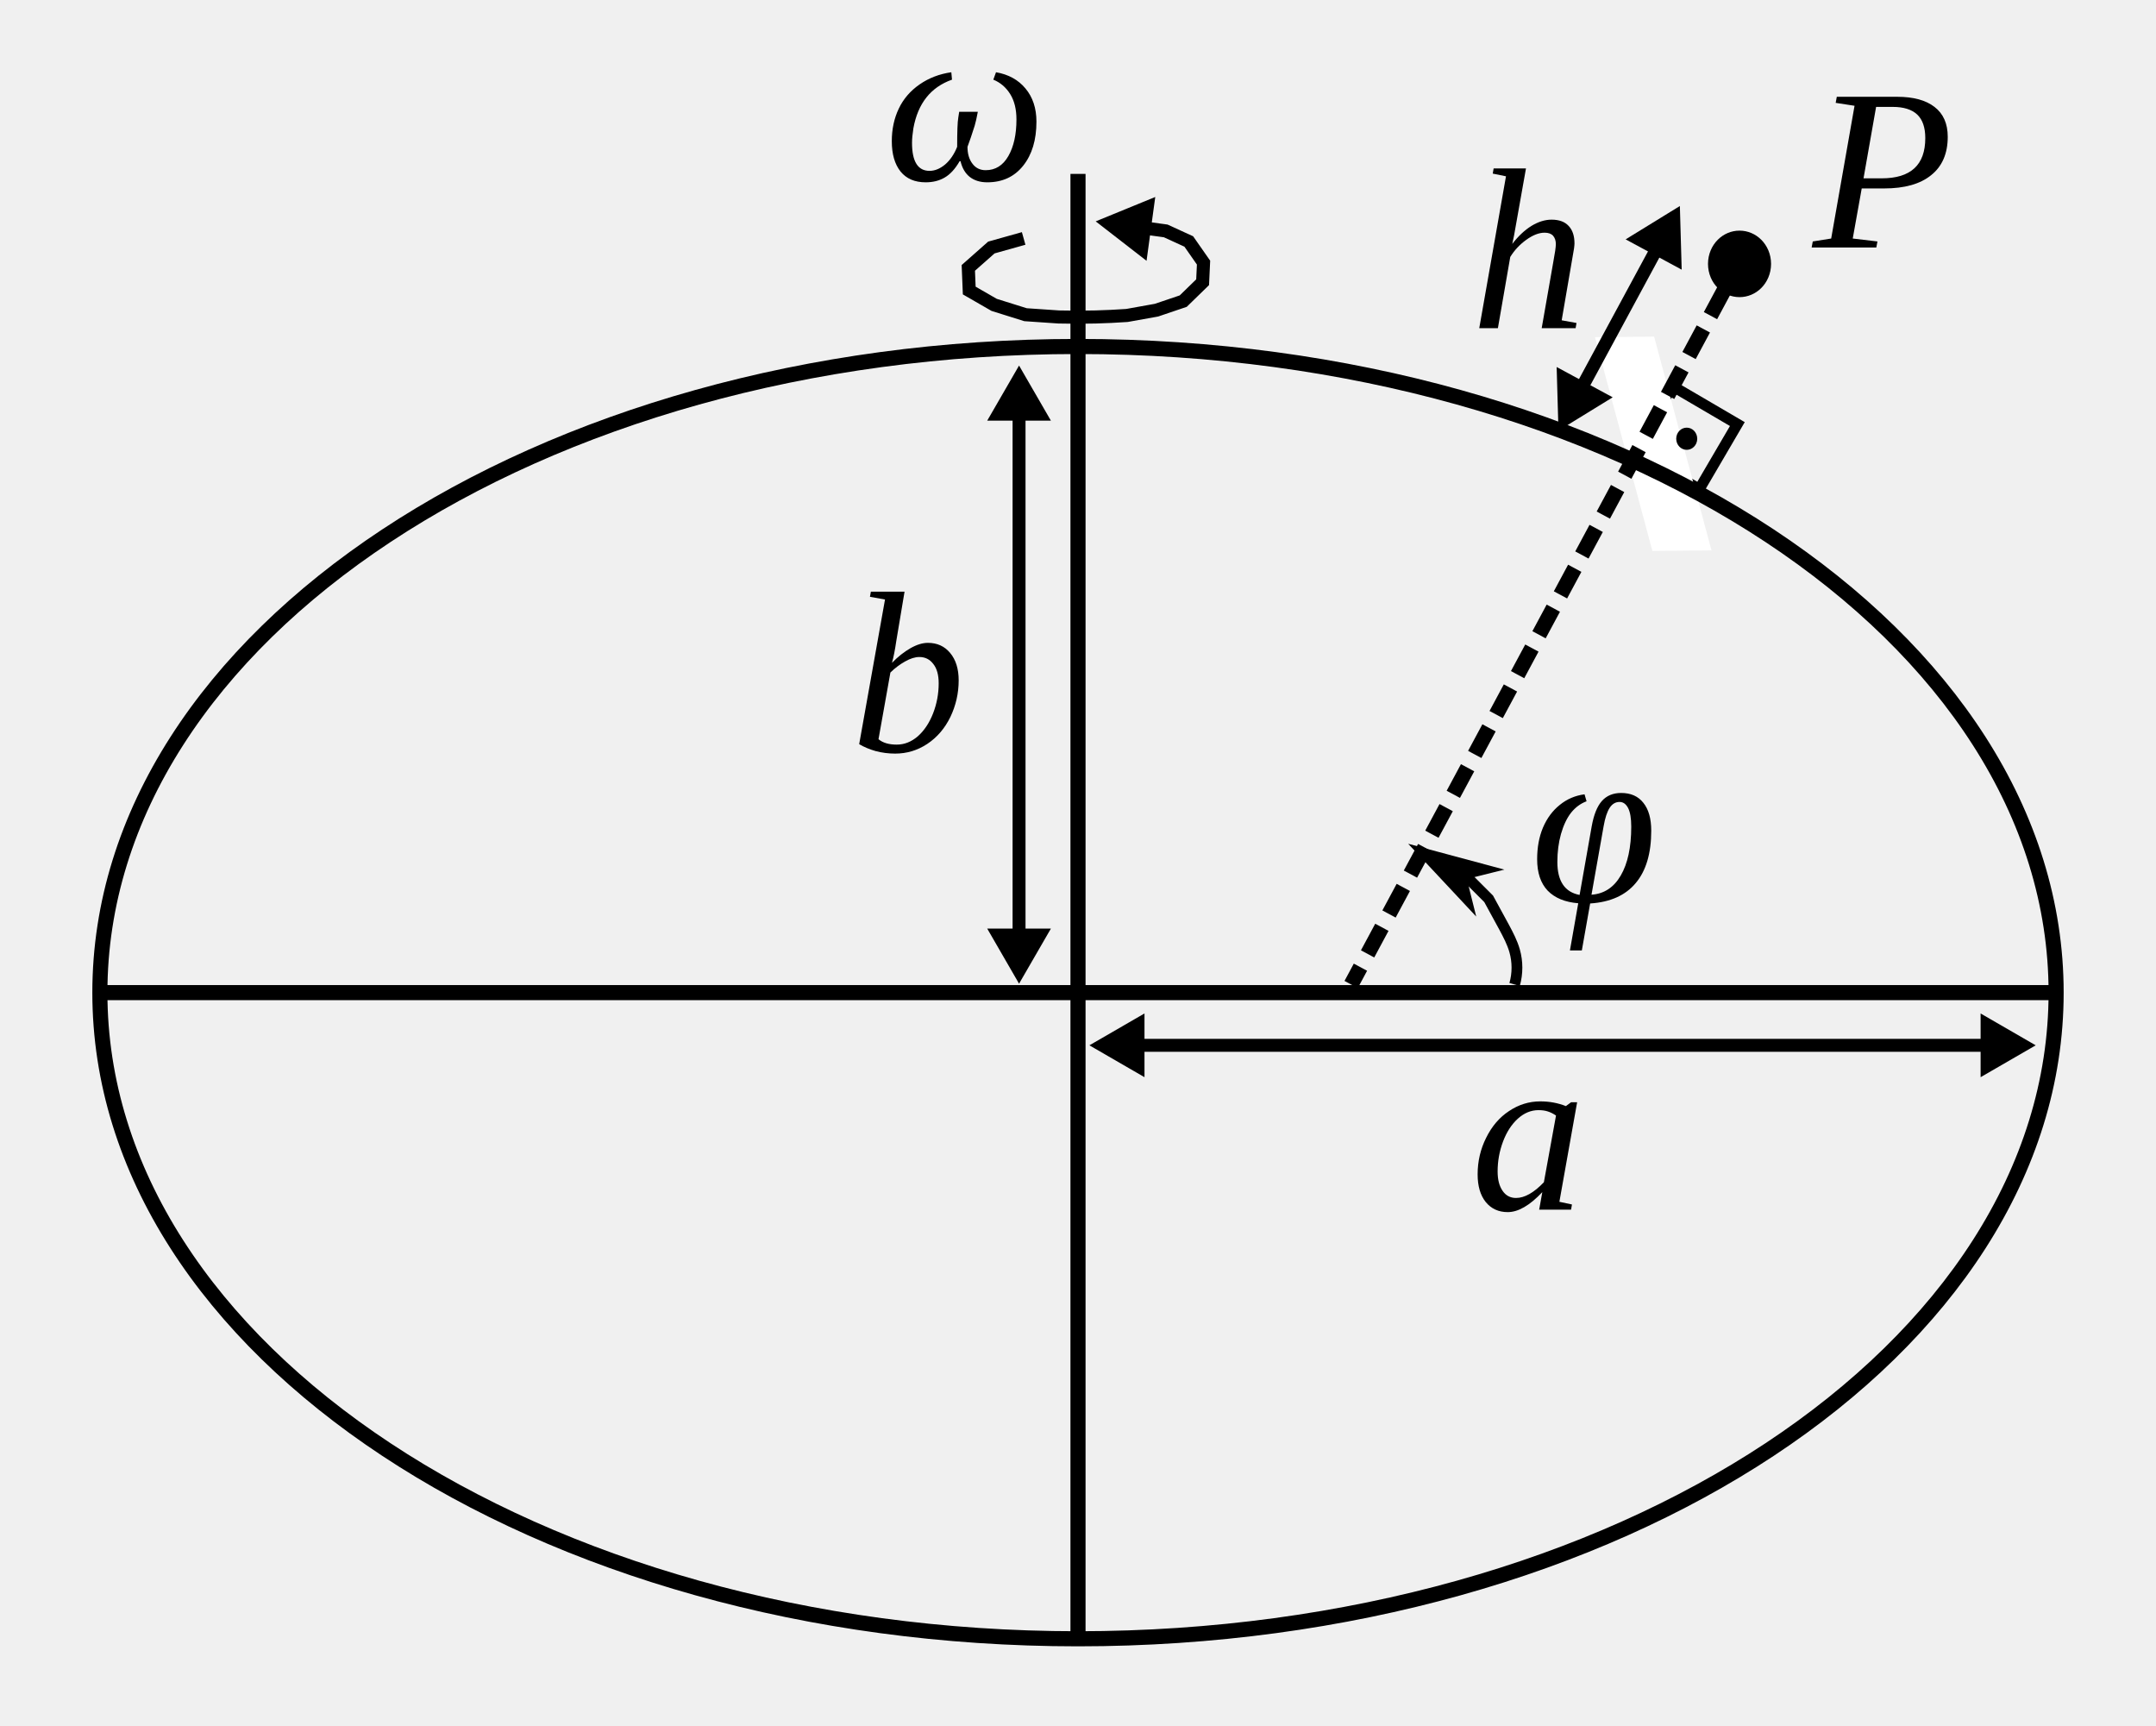
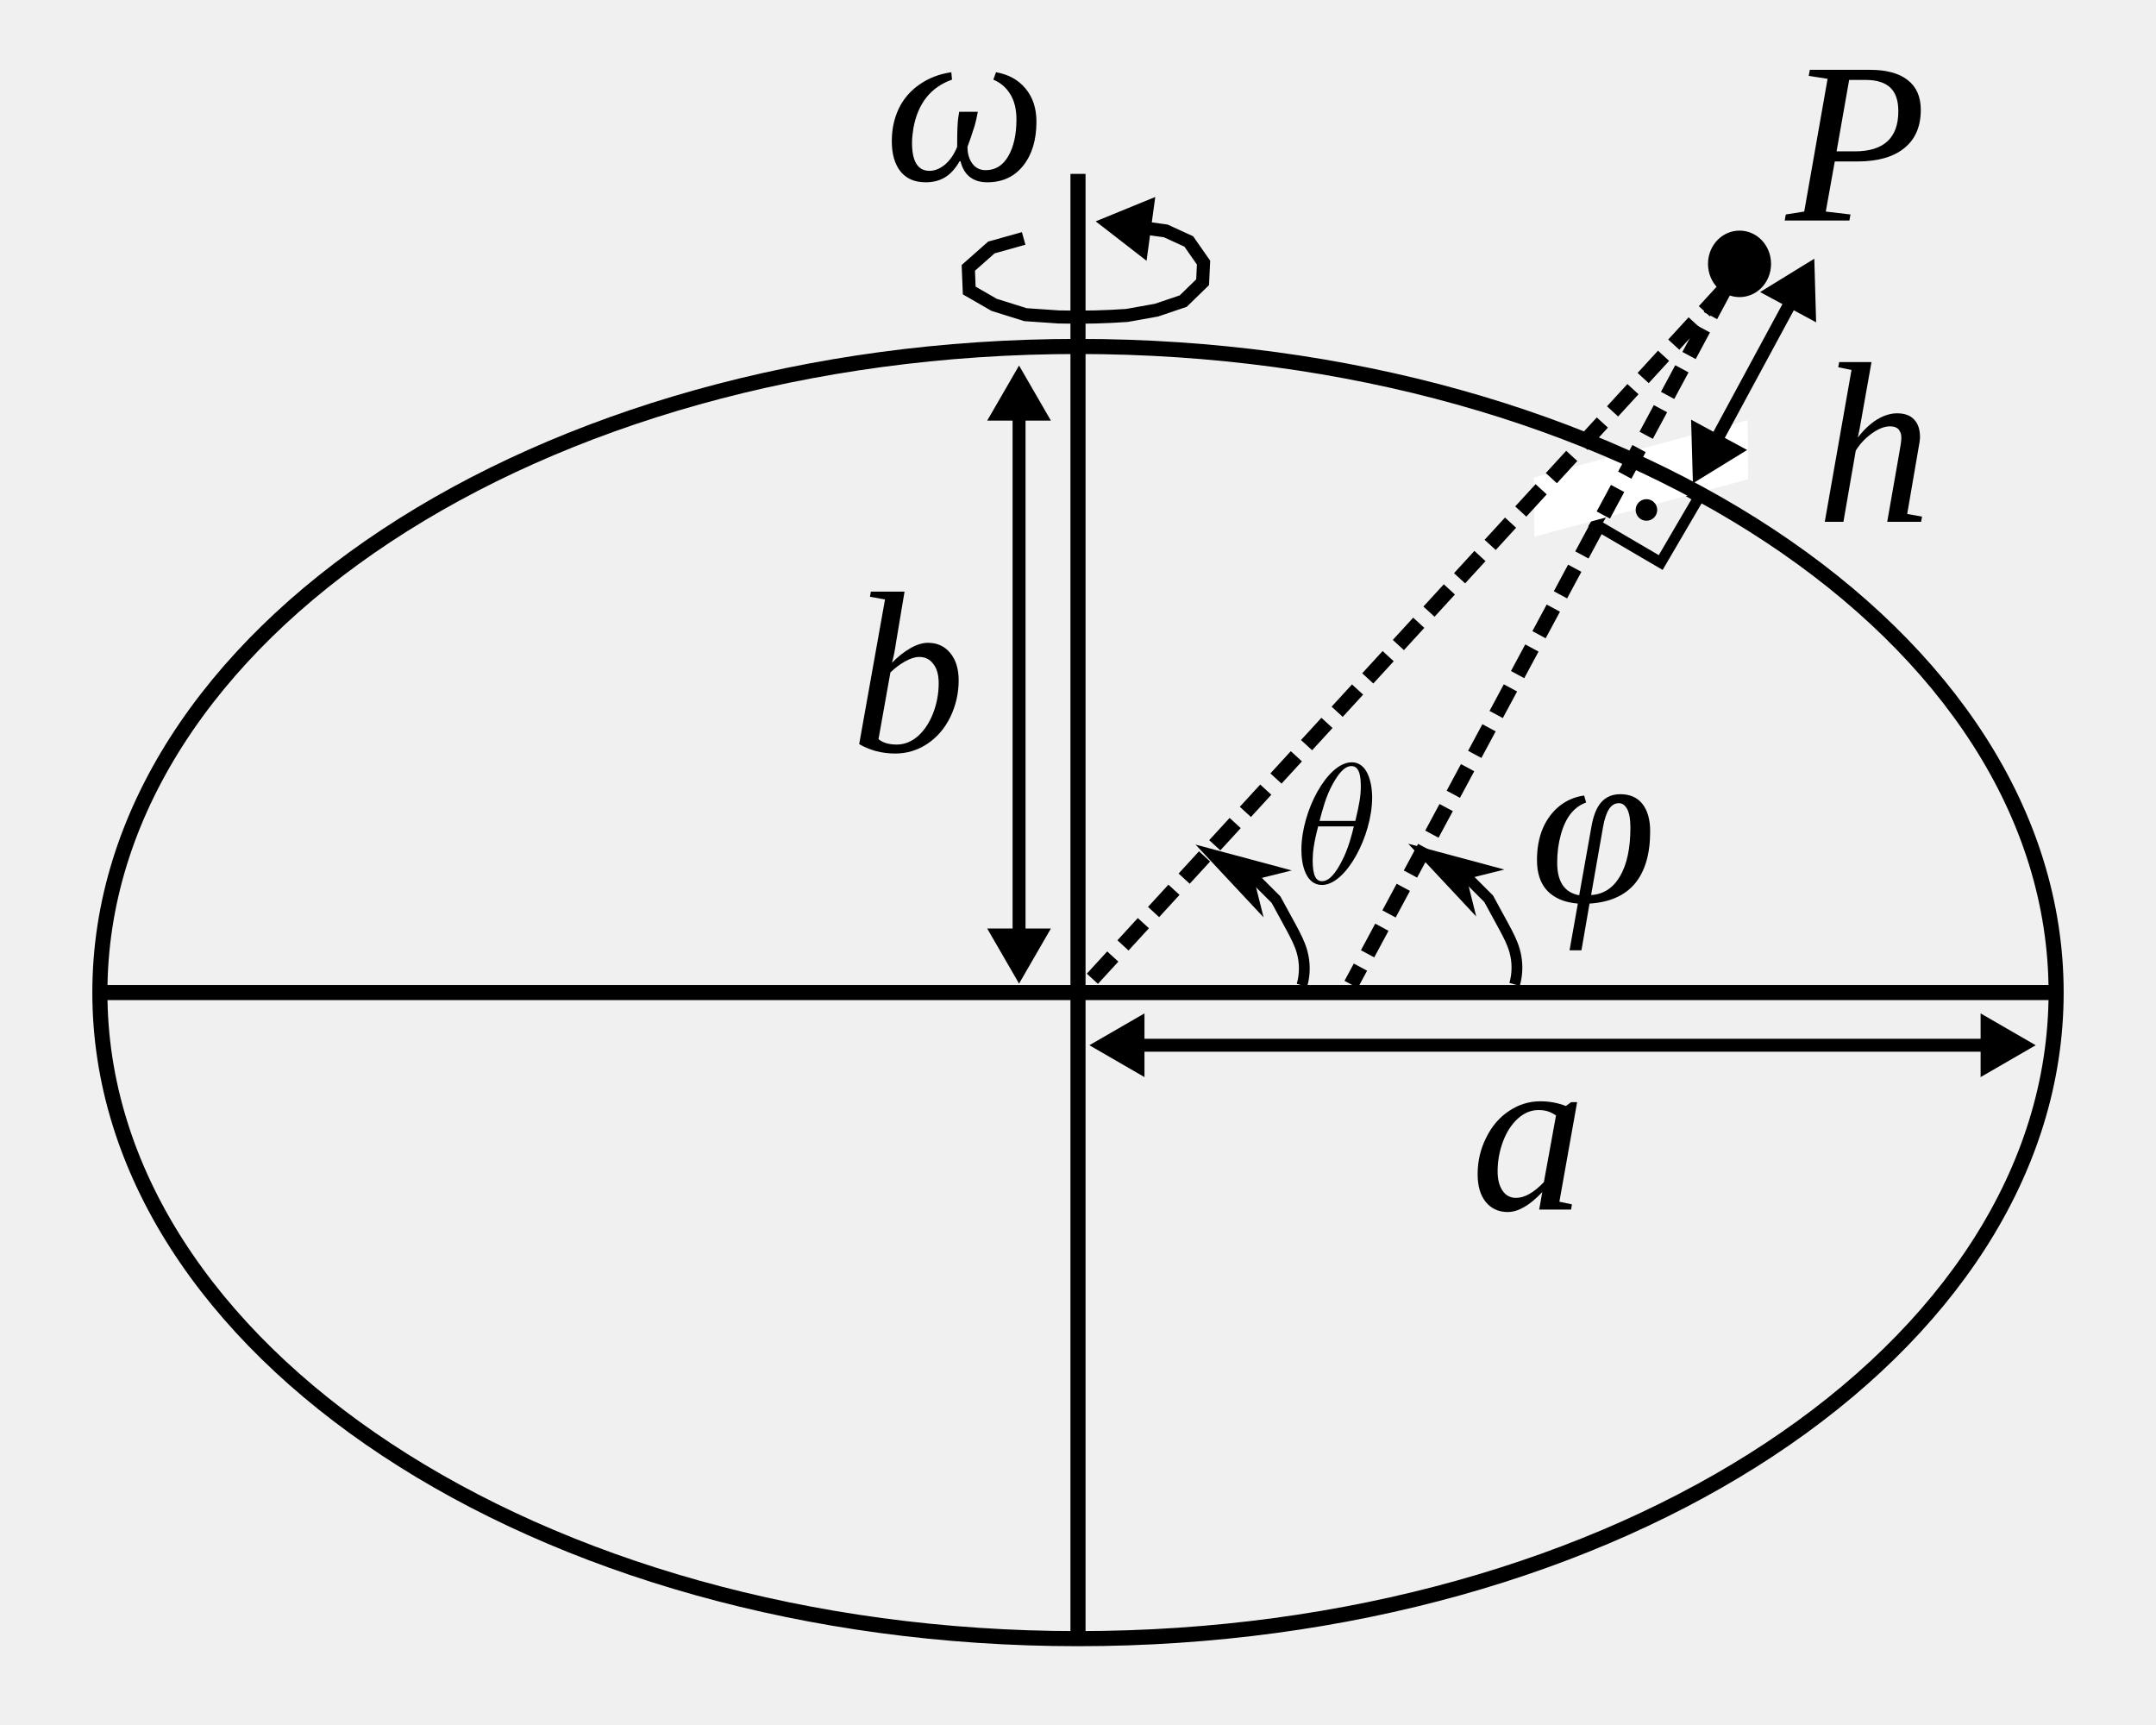
- <svg xmlns="http://www.w3.org/2000/svg" width="150" height="120" id="svg2" version="1.1">
+ <svg xmlns="http://www.w3.org/2000/svg" width="160" height="128" id="svg2" version="1.1" viewBox="0 0 150 120">
  <defs id="defs4">
    <marker orient="auto" refY="0" refX="0" id="Arrow1Mend" style="overflow:visible">
-       <path id="path3832" d="M 0,0 5,-5 -12.5,0 5,5 0,0 z" style="fill-rule:evenodd;stroke:#000000;stroke-width:1pt" transform="matrix(-0.4,0,0,-0.4,-4,0)" />
+       <path id="path3832" d="M 0,0 5,-5 -12.5,0 5,5 Z" style="fill-rule:evenodd;stroke:#000000;stroke-width:1pt" transform="matrix(-0.4,0,0,-0.4,-4,0)" />
    </marker>
    <marker orient="auto" refY="0" refX="0" id="TriangleOutM" style="overflow:visible">
-       <path id="path3968" d="m 5.77,0 -8.65,5 0,-10 8.65,5 z" style="fill-rule:evenodd;stroke:#000000;stroke-width:1pt" transform="scale(0.4,0.4)" />
+       <path id="path3968" d="M 5.77,0 -2.88,5 V -5 Z" style="fill-rule:evenodd;stroke:#000000;stroke-width:1pt" transform="scale(0.4)" />
    </marker>
    <marker orient="auto" refY="0" refX="0" id="TriangleOutL" style="overflow:visible">
-       <path id="path3965" d="m 5.77,0 -8.65,5 0,-10 8.65,5 z" style="fill-rule:evenodd;stroke:#000000;stroke-width:1pt" transform="scale(0.8,0.8)" />
+       <path id="path3965" d="M 5.77,0 -2.88,5 V -5 Z" style="fill-rule:evenodd;stroke:#000000;stroke-width:1pt" transform="scale(0.8)" />
    </marker>
    <marker orient="auto" refY="0" refX="0" id="TriangleInM" style="overflow:visible">
-       <path id="path3959" d="m 5.77,0 -8.65,5 0,-10 8.65,5 z" style="fill-rule:evenodd;stroke:#000000;stroke-width:1pt" transform="scale(-0.4,-0.4)" />
+       <path id="path3959" d="M 5.77,0 -2.88,5 V -5 Z" style="fill-rule:evenodd;stroke:#000000;stroke-width:1pt" transform="scale(-0.4)" />
    </marker>
    <marker orient="auto" refY="0" refX="0" id="Arrow2Lstart" style="overflow:visible">
      <path id="path3841" style="fill-rule:evenodd;stroke-width:0.625;stroke-linejoin:round" d="M 8.719,4.034 -2.207,0.016 8.719,-4.002 c -1.745,2.372 -1.735,5.617 -6e-7,8.035 z" transform="matrix(1.1,0,0,1.1,1.1,0)" />
    </marker>
    <marker orient="auto" refY="0" refX="0" id="Arrow1Sstart" style="overflow:visible">
-       <path id="path3835" d="M 0,0 5,-5 -12.5,0 5,5 0,0 z" style="fill-rule:evenodd;stroke:#000000;stroke-width:1pt" transform="matrix(0.2,0,0,0.2,1.2,0)" />
+       <path id="path3835" d="M 0,0 5,-5 -12.5,0 5,5 Z" style="fill-rule:evenodd;stroke:#000000;stroke-width:1pt" transform="matrix(0.2,0,0,0.2,1.2,0)" />
    </marker>
    <marker orient="auto" refY="0" refX="0" id="Arrow1Send" style="overflow:visible">
-       <path id="path3838" d="M 0,0 5,-5 -12.5,0 5,5 0,0 z" style="fill-rule:evenodd;stroke:#000000;stroke-width:1pt" transform="matrix(-0.2,0,0,-0.2,-1.2,0)" />
+       <path id="path3838" d="M 0,0 5,-5 -12.5,0 5,5 Z" style="fill-rule:evenodd;stroke:#000000;stroke-width:1pt" transform="matrix(-0.2,0,0,-0.2,-1.2,0)" />
    </marker>
    <marker orient="auto" refY="0" refX="0" id="TriangleInM-9" style="overflow:visible">
-       <path id="path3959-4" d="m 5.77,0 -8.65,5 0,-10 8.65,5 z" style="fill-rule:evenodd;stroke:#000000;stroke-width:1pt" transform="scale(-0.4,-0.4)" />
+       <path id="path3959-4" d="M 5.77,0 -2.88,5 V -5 Z" style="fill-rule:evenodd;stroke:#000000;stroke-width:1pt" transform="scale(-0.4)" />
    </marker>
    <marker orient="auto" refY="0" refX="0" id="TriangleOutM-8" style="overflow:visible">
-       <path id="path3968-8" d="m 5.77,0 -8.65,5 0,-10 8.65,5 z" style="fill-rule:evenodd;stroke:#000000;stroke-width:1pt" transform="scale(0.4,0.4)" />
+       <path id="path3968-8" d="M 5.77,0 -2.88,5 V -5 Z" style="fill-rule:evenodd;stroke:#000000;stroke-width:1pt" transform="scale(0.4)" />
+     </marker>
+     <marker orient="auto" refY="0" refX="0" id="Arrow1Mend-7" style="overflow:visible">
+       <path id="path3832-5" d="M 0,0 5,-5 -12.5,0 5,5 Z" style="fill-rule:evenodd;stroke:#000000;stroke-width:1pt" transform="matrix(-0.4,0,0,-0.4,-4,0)" />
    </marker>
  </defs>
  <g id="layer1" transform="translate(-84.25478,-818.1239)">
    <g id="g3034" transform="translate(6.417878,-5.467769)">
-       <g transform="translate(-19.78367,4.212008)" id="g6192">
-         <rect style="fill:none;stroke:#000000;stroke-width:0.752;stroke-linejoin:miter;stroke-miterlimit:4;stroke-dasharray:none;stroke-dashoffset:0" id="rect6188" width="5.248" height="5.248" x="612.095" y="622.271" transform="matrix(0.8630599,0.5051016,-0.5051016,0.8630599,0,0)" />
+       <g transform="rotate(90,199.0128,843.2431)" id="g6192">
+         <rect style="fill:none;stroke:#000000;stroke-width:0.752;stroke-linejoin:miter;stroke-miterlimit:4;stroke-dasharray:none;stroke-dashoffset:0" id="rect6188" width="5.248" height="5.248" x="612.095" y="622.271" transform="rotate(30.3381)" />
        <rect style="fill:#ffffff;stroke:none" id="rect6190" width="4.112" height="15.394" x="-17.605" y="872.499" transform="matrix(0.9999554,-0.00944322,0.2592504,0.9658101,0,0)" />
      </g>
-       <path transform="translate(-1.495222,756.7177)" d="m 222.383,135.921 c 0,24.823 -30.467,44.946 -68.051,44.946 -37.583,0 -68.051,-20.123 -68.051,-44.946 0,-24.823 30.467,-44.946 68.051,-44.946 37.583,0 68.051,20.123 68.051,44.946 z" id="path2985" style="fill:none;stroke:#000000;stroke-width:1.05;stroke-miterlimit:4;stroke-dasharray:none" />
-       <path id="path2987" d="m 84.732,892.638 136.209,0" style="fill:none;stroke:#000000;stroke-width:1.05;stroke-linecap:butt;stroke-linejoin:miter;stroke-miterlimit:4;stroke-opacity:1;stroke-dasharray:none" />
-       <path id="path2991" d="m 152.837,835.688 0,101.925" style="fill:none;stroke:#000000;stroke-width:1.05;stroke-linecap:butt;stroke-linejoin:miter;stroke-miterlimit:4;stroke-opacity:1;stroke-dasharray:none" />
-       <text id="text2995" y="875.856" x="137.018" style="font-size:28px;font-style:normal;font-variant:normal;font-weight:normal;font-stretch:normal;line-height:125%;letter-spacing:0px;word-spacing:0px;fill:#000000;fill-opacity:1;stroke:none;font-family:Arial;-inkscape-font-specification:Arial" xml:space="preserve">
-         <tspan style="font-size:16px;font-style:italic;font-family:Times New Roman;-inkscape-font-specification:Times New Roman" y="875.856" x="137.018" id="tspan2997">b</tspan>
+       <ellipse id="path2985" style="fill:none;stroke:#000000;stroke-width:1.05;stroke-miterlimit:4;stroke-dasharray:none" cx="154.332" cy="135.921" rx="68.051" ry="44.946" transform="translate(-1.495222,756.7177)" />
+       <path id="path2987" d="M 84.732,892.638 H 220.942" style="fill:none;stroke:#000000;stroke-width:1.05;stroke-linecap:butt;stroke-linejoin:miter;stroke-miterlimit:4;stroke-dasharray:none;stroke-opacity:1" />
+       <path id="path2991" d="M 152.837,835.688 V 937.613" style="fill:none;stroke:#000000;stroke-width:1.05;stroke-linecap:butt;stroke-linejoin:miter;stroke-miterlimit:4;stroke-dasharray:none;stroke-opacity:1" />
+       <text id="text2995" y="875.856" x="137.018" style="font-style:normal;font-variant:normal;font-weight:normal;font-stretch:normal;line-height:0%;font-family:Arial;-inkscape-font-specification:Arial;letter-spacing:0px;word-spacing:0px;fill:#000000;fill-opacity:1;stroke:none" xml:space="preserve">
+         <tspan style="font-style:italic;font-size:16px;line-height:1.25;font-family:'Times New Roman';-inkscape-font-specification:'Times New Roman'" y="875.856" x="137.018" id="tspan2997">b</tspan>
      </text>
-       <text id="text2995-1" y="907.736" x="180.158" style="font-size:28px;font-style:normal;font-variant:normal;font-weight:normal;font-stretch:normal;line-height:125%;letter-spacing:0px;word-spacing:0px;fill:#000000;fill-opacity:1;stroke:none;font-family:Arial;-inkscape-font-specification:Arial" xml:space="preserve">
-         <tspan style="font-size:16px;font-style:italic;font-family:Times New Roman;-inkscape-font-specification:Times New Roman" y="907.736" x="180.158" id="tspan2997-7">a</tspan>
+       <text id="text2995-1" y="907.736" x="180.158" style="font-style:normal;font-variant:normal;font-weight:normal;font-stretch:normal;line-height:0%;font-family:Arial;-inkscape-font-specification:Arial;letter-spacing:0px;word-spacing:0px;fill:#000000;fill-opacity:1;stroke:none" xml:space="preserve">
+         <tspan style="font-style:italic;font-size:16px;line-height:1.25;font-family:'Times New Roman';-inkscape-font-specification:'Times New Roman'" y="907.736" x="180.158" id="tspan2997-7">a</tspan>
      </text>
-       <path transform="translate(0,752.3616)" id="path3788" d="m 197.834,91.336 -25.993,48.375" style="fill:none;stroke:#000000;stroke-width:1.05;stroke-linecap:butt;stroke-linejoin:miter;stroke-miterlimit:4;stroke-opacity:1;stroke-dasharray:2.1, 1.05;stroke-dashoffset:0" />
-       <path transform="matrix(0.951748,0,0,1.189685,130.4872,756.0495)" d="m 73.646,72.202 c 0,0.798 -0.808,1.444 -1.805,1.444 -0.997,0 -1.805,-0.647 -1.805,-1.444 0,-0.798 0.808,-1.444 1.805,-1.444 0.997,0 1.805,0.647 1.805,1.444 z" id="path3792" style="fill:#000000;stroke:#000000;stroke-width:1;stroke-linejoin:miter;stroke-miterlimit:4;stroke-dasharray:none;stroke-dashoffset:0" />
-       <text id="text2995-1-4" y="846.417" x="180.174" style="font-size:28px;font-style:normal;font-variant:normal;font-weight:normal;font-stretch:normal;line-height:125%;letter-spacing:0px;word-spacing:0px;fill:#000000;fill-opacity:1;stroke:none;font-family:Arial;-inkscape-font-specification:Arial" xml:space="preserve">
-         <tspan style="font-size:16px;font-style:italic;font-family:Times New Roman;-inkscape-font-specification:Times New Roman" y="846.417" x="180.174" id="tspan2997-7-0">h</tspan>
+       <path transform="translate(0,752.3616)" id="path3788" d="m 197.834,91.336 -25.993,48.375" style="fill:none;stroke:#000000;stroke-width:1.05;stroke-linecap:butt;stroke-linejoin:miter;stroke-miterlimit:4;stroke-dasharray:2.1, 1.05;stroke-dashoffset:0;stroke-opacity:1" />
+       <ellipse transform="matrix(0.951748,0,0,1.189685,130.4872,756.0495)" id="path3792" style="fill:#000000;stroke:#000000;stroke-width:1;stroke-linejoin:miter;stroke-miterlimit:4;stroke-dasharray:none;stroke-dashoffset:0" cx="71.841" cy="72.202" rx="1.805" ry="1.444" />
+       <text id="text2995-1-4" y="859.89" x="204.215" style="font-style:normal;font-variant:normal;font-weight:normal;font-stretch:normal;line-height:0%;font-family:Arial;-inkscape-font-specification:Arial;letter-spacing:0px;word-spacing:0px;fill:#000000;fill-opacity:1;stroke:none" xml:space="preserve">
+         <tspan style="font-style:italic;font-size:16px;line-height:1.25;font-family:'Times New Roman';-inkscape-font-specification:'Times New Roman'" y="859.89" x="204.215" id="tspan2997-7-0">h</tspan>
      </text>
-       <path id="path3815" d="m 187.481,851.298 6.014,-11.126" style="fill:none;stroke:#000000;stroke-width:0.9;stroke-linecap:butt;stroke-linejoin:miter;stroke-miterlimit:4;stroke-opacity:1;stroke-dasharray:none;marker-start:url(#TriangleInM);marker-end:url(#TriangleOutM)" />
-       <path id="path4449" d="m 148.736,851.576 0,37.884" style="fill:none;stroke:#000000;stroke-width:0.9;stroke-linecap:butt;stroke-linejoin:miter;stroke-miterlimit:4;stroke-opacity:1;stroke-dasharray:none;marker-start:url(#TriangleInM);marker-end:url(#TriangleOutM)" />
-       <path id="path4449-4" d="m 216.911,896.304 -60.725,0" style="fill:none;stroke:#000000;stroke-width:0.9;stroke-linecap:butt;stroke-linejoin:miter;stroke-miterlimit:4;stroke-opacity:1;stroke-dasharray:none;marker-start:url(#TriangleInM);marker-end:url(#TriangleOutM)" />
-       <path transform="matrix(0.3172493,0,0,0.3965617,172.3964,825.4777)" d="m 73.646,72.202 c 0,0.798 -0.808,1.444 -1.805,1.444 -0.997,0 -1.805,-0.647 -1.805,-1.444 0,-0.798 0.808,-1.444 1.805,-1.444 0.997,0 1.805,0.647 1.805,1.444 z" id="path3792-5" style="fill:#000000;stroke:#000000;stroke-width:1;stroke-linejoin:miter;stroke-miterlimit:4;stroke-dasharray:none;stroke-dashoffset:0" />
-       <path transform="translate(0,752.3616)" id="path6216" d="m 183.213,139.711 c 0.217,-0.762 0.217,-1.585 0,-2.347 -0.163,-0.571 -0.442,-1.101 -0.722,-1.625 -0.356,-0.665 -0.717,-1.327 -1.083,-1.986 l -1.264,-1.264 -1.083,-0.722 -1.083,-0.542 -0.903,-0.542" style="fill:none;stroke:#000000;stroke-width:0.75;stroke-linecap:butt;stroke-linejoin:miter;stroke-miterlimit:4;stroke-opacity:1;stroke-dasharray:none;marker-end:url(#Arrow1Mend)" />
-       <text id="text6420" y="886.297" x="184.296" style="font-size:28px;font-style:normal;font-variant:normal;font-weight:normal;font-stretch:normal;line-height:125%;letter-spacing:0px;word-spacing:0px;fill:#000000;fill-opacity:1;stroke:none;font-family:Arial;-inkscape-font-specification:Arial" xml:space="preserve">
-         <tspan style="font-size:16px;font-style:italic;font-family:Times New Roman;-inkscape-font-specification:Times New Roman" y="886.297" x="184.296" id="tspan6422">φ</tspan>
+       <path id="path3815" d="m 187.481,851.298 6.014,-11.126" style="fill:none;stroke:#000000;stroke-width:0.9;stroke-linecap:butt;stroke-linejoin:miter;stroke-miterlimit:4;stroke-dasharray:none;stroke-opacity:1;marker-start:url(#TriangleInM);marker-end:url(#TriangleOutM)" transform="translate(9.353504,3.665994)" />
+       <path id="path4449" d="m 148.736,851.576 v 37.884" style="fill:none;stroke:#000000;stroke-width:0.9;stroke-linecap:butt;stroke-linejoin:miter;stroke-miterlimit:4;stroke-dasharray:none;stroke-opacity:1;marker-start:url(#TriangleInM);marker-end:url(#TriangleOutM)" />
+       <path id="path4449-4" d="M 216.911,896.304 H 156.185" style="fill:none;stroke:#000000;stroke-width:0.9;stroke-linecap:butt;stroke-linejoin:miter;stroke-miterlimit:4;stroke-dasharray:none;stroke-opacity:1;marker-start:url(#TriangleInM);marker-end:url(#TriangleOutM)" />
+       <circle id="path3792-5" style="fill:#000000;stroke:#000000;stroke-width:0.355;stroke-linejoin:miter;stroke-miterlimit:4;stroke-dasharray:none;stroke-dashoffset:0" cx="192.385" cy="859.066" r="0.573" />
+       <path transform="translate(0,752.3616)" id="path6216" d="m 183.213,139.711 c 0.217,-0.762 0.217,-1.585 0,-2.347 -0.163,-0.571 -0.442,-1.101 -0.722,-1.625 -0.356,-0.665 -0.717,-1.327 -1.083,-1.986 l -1.264,-1.264 -1.083,-0.722 -1.083,-0.542 -0.903,-0.542" style="fill:none;stroke:#000000;stroke-width:0.75;stroke-linecap:butt;stroke-linejoin:miter;stroke-miterlimit:4;stroke-dasharray:none;stroke-opacity:1;marker-end:url(#Arrow1Mend)" />
+       <text xml:space="preserve" style="font-style:normal;font-variant:normal;font-weight:normal;font-stretch:normal;line-height:0%;font-family:Arial;-inkscape-font-specification:Arial;letter-spacing:0px;word-spacing:0px;fill:#000000;fill-opacity:1;stroke:none;stroke-width:0.992" x="184.3" y="886.324" id="text6420">
+         <tspan id="tspan6422" x="184.3" y="886.324" style="font-style:italic;font-size:15.872px;line-height:1.25;font-family:'Times New Roman';-inkscape-font-specification:'Times New Roman';stroke-width:0.992">φ</tspan>
      </text>
-       <text id="text6424" y="840.809" x="203.971" style="font-size:28px;font-style:normal;font-variant:normal;font-weight:normal;font-stretch:normal;line-height:125%;letter-spacing:0px;word-spacing:0px;fill:#000000;fill-opacity:1;stroke:none;font-family:Arial;-inkscape-font-specification:Arial" xml:space="preserve">
-         <tspan style="font-size:16px;font-style:italic;font-family:Times New Roman;-inkscape-font-specification:Times New Roman" y="840.809" x="203.971" id="tspan6426">P</tspan>
+       <text id="text6424" y="838.934" x="202.096" style="font-style:normal;font-variant:normal;font-weight:normal;font-stretch:normal;line-height:0%;font-family:Arial;-inkscape-font-specification:Arial;letter-spacing:0px;word-spacing:0px;fill:#000000;fill-opacity:1;stroke:none" xml:space="preserve">
+         <tspan style="font-style:italic;font-size:16px;line-height:1.25;font-family:'Times New Roman';-inkscape-font-specification:'Times New Roman'" y="838.934" x="202.096" id="tspan6426">P</tspan>
      </text>
      <path id="path6428" d="m 149.056,840.178 -2.246,0.63 -1.604,1.418 0.064,1.575 1.733,0.998 2.182,0.683 2.31,0.158 c 0.855,0.022 1.711,0.022 2.567,0 0.728,-0.019 1.455,-0.054 2.182,-0.105 l 2.054,-0.368 1.861,-0.63 1.348,-1.313 0.064,-1.365 -1.027,-1.47 -1.604,-0.735 -2.31,-0.315" style="fill:none;stroke:#000000;stroke-width:0.91px;stroke-linecap:butt;stroke-linejoin:miter;stroke-opacity:1;marker-end:url(#TriangleOutM-8)" />
-       <text id="text7422" y="836.116" x="139.35" style="font-size:28px;font-style:normal;font-variant:normal;font-weight:normal;font-stretch:normal;line-height:125%;letter-spacing:0px;word-spacing:0px;fill:#000000;fill-opacity:1;stroke:none;font-family:Arial;-inkscape-font-specification:Arial" xml:space="preserve">
-         <tspan style="font-size:16px;font-style:italic;font-family:Times New Roman;-inkscape-font-specification:Times New Roman" y="836.116" x="139.35" id="tspan7424">ω</tspan>
+       <text id="text7422" y="836.116" x="139.35" style="font-style:normal;font-variant:normal;font-weight:normal;font-stretch:normal;line-height:0%;font-family:Arial;-inkscape-font-specification:Arial;letter-spacing:0px;word-spacing:0px;fill:#000000;fill-opacity:1;stroke:none" xml:space="preserve">
+         <tspan style="font-style:italic;font-size:16px;line-height:1.25;font-family:'Times New Roman';-inkscape-font-specification:'Times New Roman'" y="836.116" x="139.35" id="tspan7424">ω</tspan>
      </text>
+       <path transform="translate(-18.45046,752.4548)" id="path3788-6" d="m 216.284,91.243 -44.443,48.469" style="fill:none;stroke:#000000;stroke-width:1.05;stroke-linecap:butt;stroke-linejoin:miter;stroke-miterlimit:4;stroke-dasharray:2.1, 1.05;stroke-dashoffset:0;stroke-opacity:1" />
+       <path transform="translate(-14.79368,752.4232)" id="path6216-5" d="m 183.213,139.711 c 0.217,-0.762 0.217,-1.585 0,-2.347 -0.163,-0.571 -0.442,-1.101 -0.722,-1.625 -0.356,-0.665 -0.717,-1.327 -1.083,-1.986 l -1.264,-1.264 -1.083,-0.722 -1.083,-0.542 -0.903,-0.542" style="fill:none;stroke:#000000;stroke-width:0.75;stroke-linecap:butt;stroke-linejoin:miter;stroke-miterlimit:4;stroke-dasharray:none;stroke-opacity:1;marker-end:url(#Arrow1Mend-7)" />
+       <g id="g3869" transform="matrix(1.308107,0,0,1.308107,100.7797,825.2123)">
+         <g word-spacing="normal" letter-spacing="normal" font-size-adjust="none" font-stretch="normal" font-weight="normal" font-variant="normal" font-style="normal" stroke-miterlimit="10.433" xml:space="preserve" transform="matrix(0.1828571,0,0,-0.1828571,-32,120)" id="content" style="font-style:normal;font-variant:normal;font-weight:normal;font-stretch:normal;letter-spacing:normal;word-spacing:normal;text-anchor:start;fill:none;fill-opacity:1;fill-rule:evenodd;stroke:#000000;stroke-linecap:butt;stroke-linejoin:miter;stroke-miterlimit:10.433;stroke-dasharray:none;stroke-dashoffset:0;stroke-opacity:1">
+           <path id="path3866" d="m 478.19,431.11 v 0.31 l -0.01,0.34 -0.02,0.36 -0.02,0.37 -0.03,0.39 -0.04,0.39 -0.04,0.41 -0.06,0.41 -0.07,0.42 -0.07,0.43 -0.09,0.42 -0.1,0.43 -0.12,0.42 -0.12,0.42 -0.14,0.41 -0.16,0.41 -0.17,0.4 -0.18,0.38 -0.2,0.37 -0.22,0.36 -0.23,0.34 -0.25,0.32 -0.28,0.3 -0.29,0.27 -0.31,0.25 -0.16,0.12 -0.17,0.1 -0.17,0.1 -0.18,0.1 -0.18,0.08 -0.19,0.08 -0.19,0.07 -0.2,0.06 -0.21,0.05 -0.21,0.05 -0.22,0.03 -0.22,0.02 -0.23,0.02 h -0.23 l -0.05,-1.09 c 2.44,0 2.73,-3.19 2.73,-6.03 0,-2.44 -0.39,-4.99 -1.59,-9.92 h -10.41 c 0.85,3.2 1.85,7.18 3.83,10.72 1.36,2.43 3.19,5.23 5.44,5.23 l 0.05,1.09 c -6.92,0 -14.6,-14.04 -14.6,-25.45 0,-4.69 1.44,-10.22 5.99,-10.22 v 1.1 c -1.66,0 -2.71,1.45 -2.71,6.07 0,2.1 0.3,4.99 1.6,9.86 h 10.37 c -0.54,-2.28 -1.59,-6.51 -3.5,-10.11 -1.73,-3.39 -3.62,-5.82 -5.76,-5.82 v -1.1 c 7.01,0 14.59,14.3 14.59,25.46 z" style="fill:#000000;stroke-width:0" />
+         </g>
+       </g>
+       <g id="g3945">
+         <g text-anchor="start" word-spacing="normal" letter-spacing="normal" font-size-adjust="none" font-stretch="normal" font-weight="normal" font-variant="normal" font-style="normal" fill-opacity="1" fill-rule="evenodd" fill="none" stroke-opacity="1" stroke-dashoffset="0" stroke-dasharray="none" stroke-miterlimit="10.433" stroke-linejoin="miter" stroke-linecap="butt" stroke="black" xml:space="preserve" transform="matrix(0.1828571,0,0,-0.1828571,-32.0,120.0)" id="g3943">
+           <path id="path3941" fill="black" stroke-width="0" d="M459.91,409.14 L459.89,409.07 L459.88,408.99 L459.86,408.92 L459.85,408.84 L459.81,408.68 L459.77,408.52 L459.74,408.36 L459.7,408.2 L459.66,408.04 L459.62,407.88 L459.61,407.8 L459.59,407.73 L459.57,407.66 L459.56,407.59 L459.54,407.52 L459.53,407.45 L459.52,407.39 L459.51,407.33 L459.5,407.27 L459.49,407.22 L459.48,407.17 L459.47,407.13 L459.46,407.09 L459.46,407.05 L459.46,407.02 L459.46,407 C459.46,406.11,460.16,405.65,460.89,405.65 C461.5,405.65,462.39,406.04,462.74,407.04 C462.85,407.25,464.54,414.03,464.74,414.92 C465.13,416.56,466.04,420.04,466.33,421.4 C466.54,422.04,467.93,424.39,469.11,425.48 C469.52,425.82,470.96,427.12,473.11,427.12 C474.39,427.12,475.14,426.53,475.19,426.53 C473.71,426.28,472.61,425.07,472.61,423.79 C472.61,423,473.16,422.04,474.5,422.04 C475.85,422.04,477.24,423.18,477.24,424.98 C477.24,426.73,475.64,428.21,473.11,428.21 C469.86,428.21,467.68,425.78,466.72,424.39 C466.33,426.62,464.54,428.21,462.19,428.21 C459.91,428.21,458.96,426.28,458.5,425.39 C457.61,423.68,456.96,420.7,456.96,420.54 C456.96,420.04,457.46,420.04,457.57,420.04 C458.07,420.04,458.11,420.11,458.41,421.2 C459.25,424.73,460.25,427.12,462.05,427.12 C462.89,427.12,463.6,426.73,463.6,424.84 C463.6,423.79,463.44,423.23,462.8,420.65 Z " />
+         </g>
+       </g>
    </g>
  </g>
</svg>
